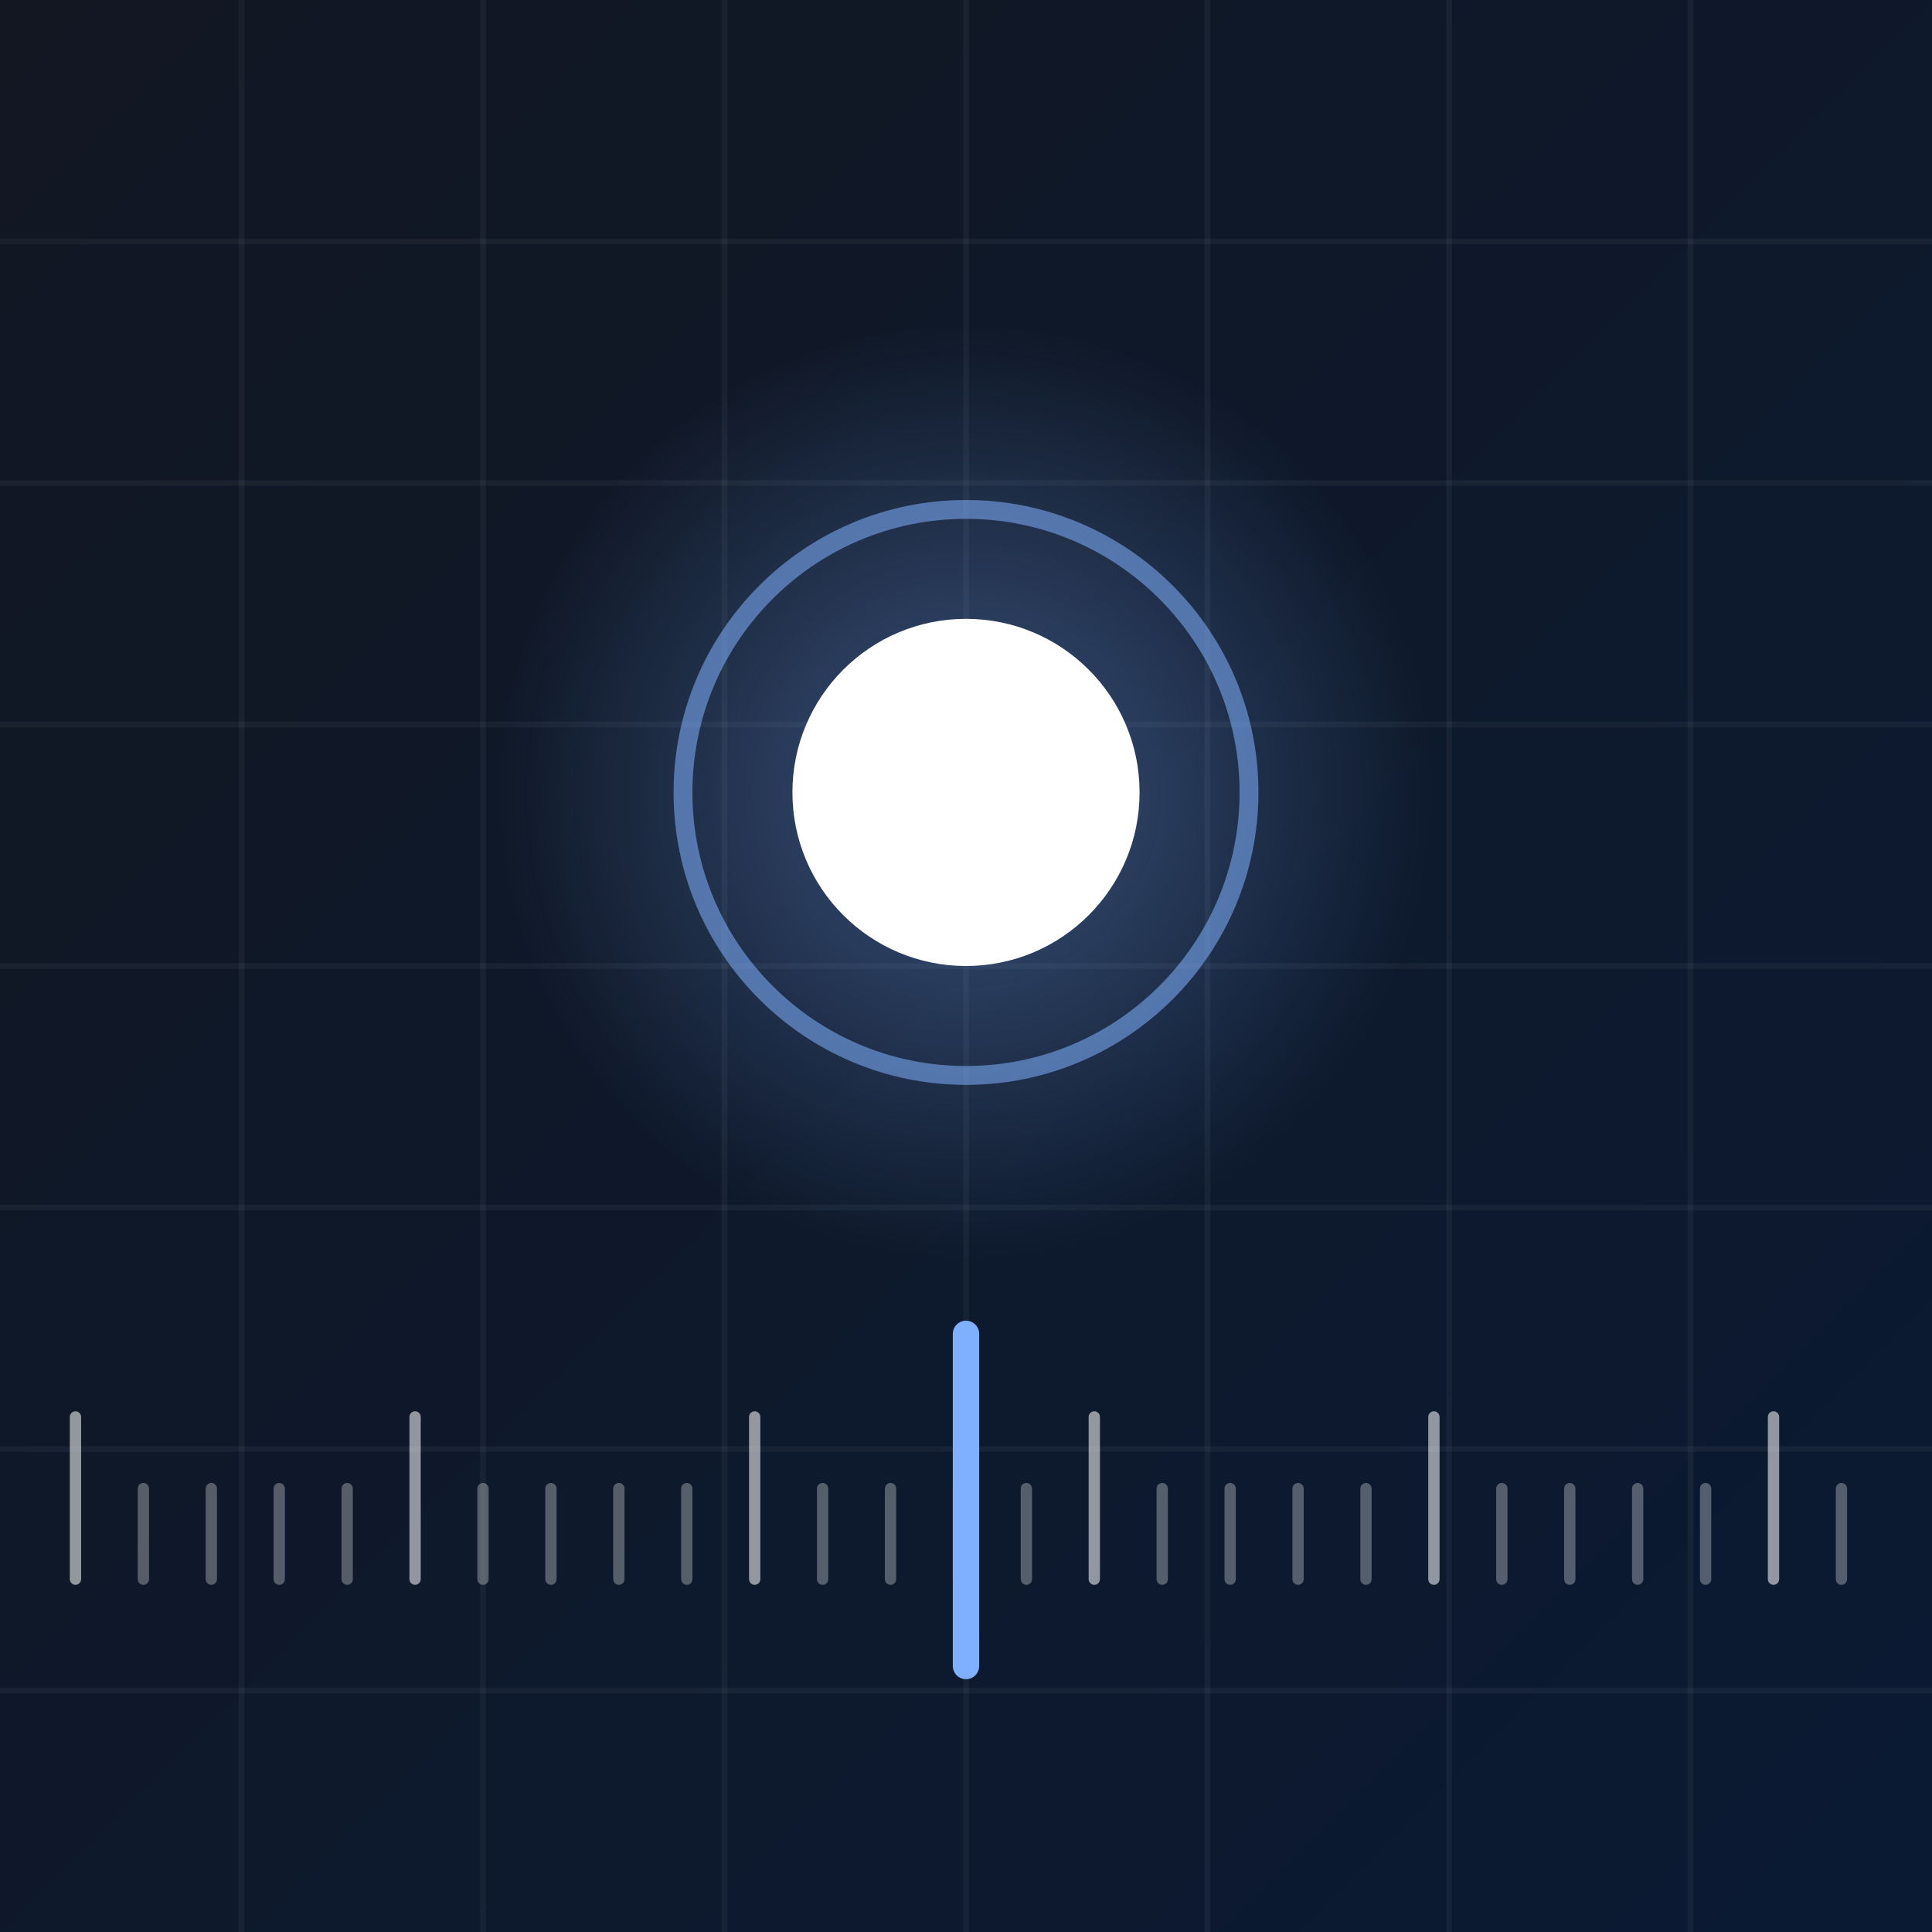
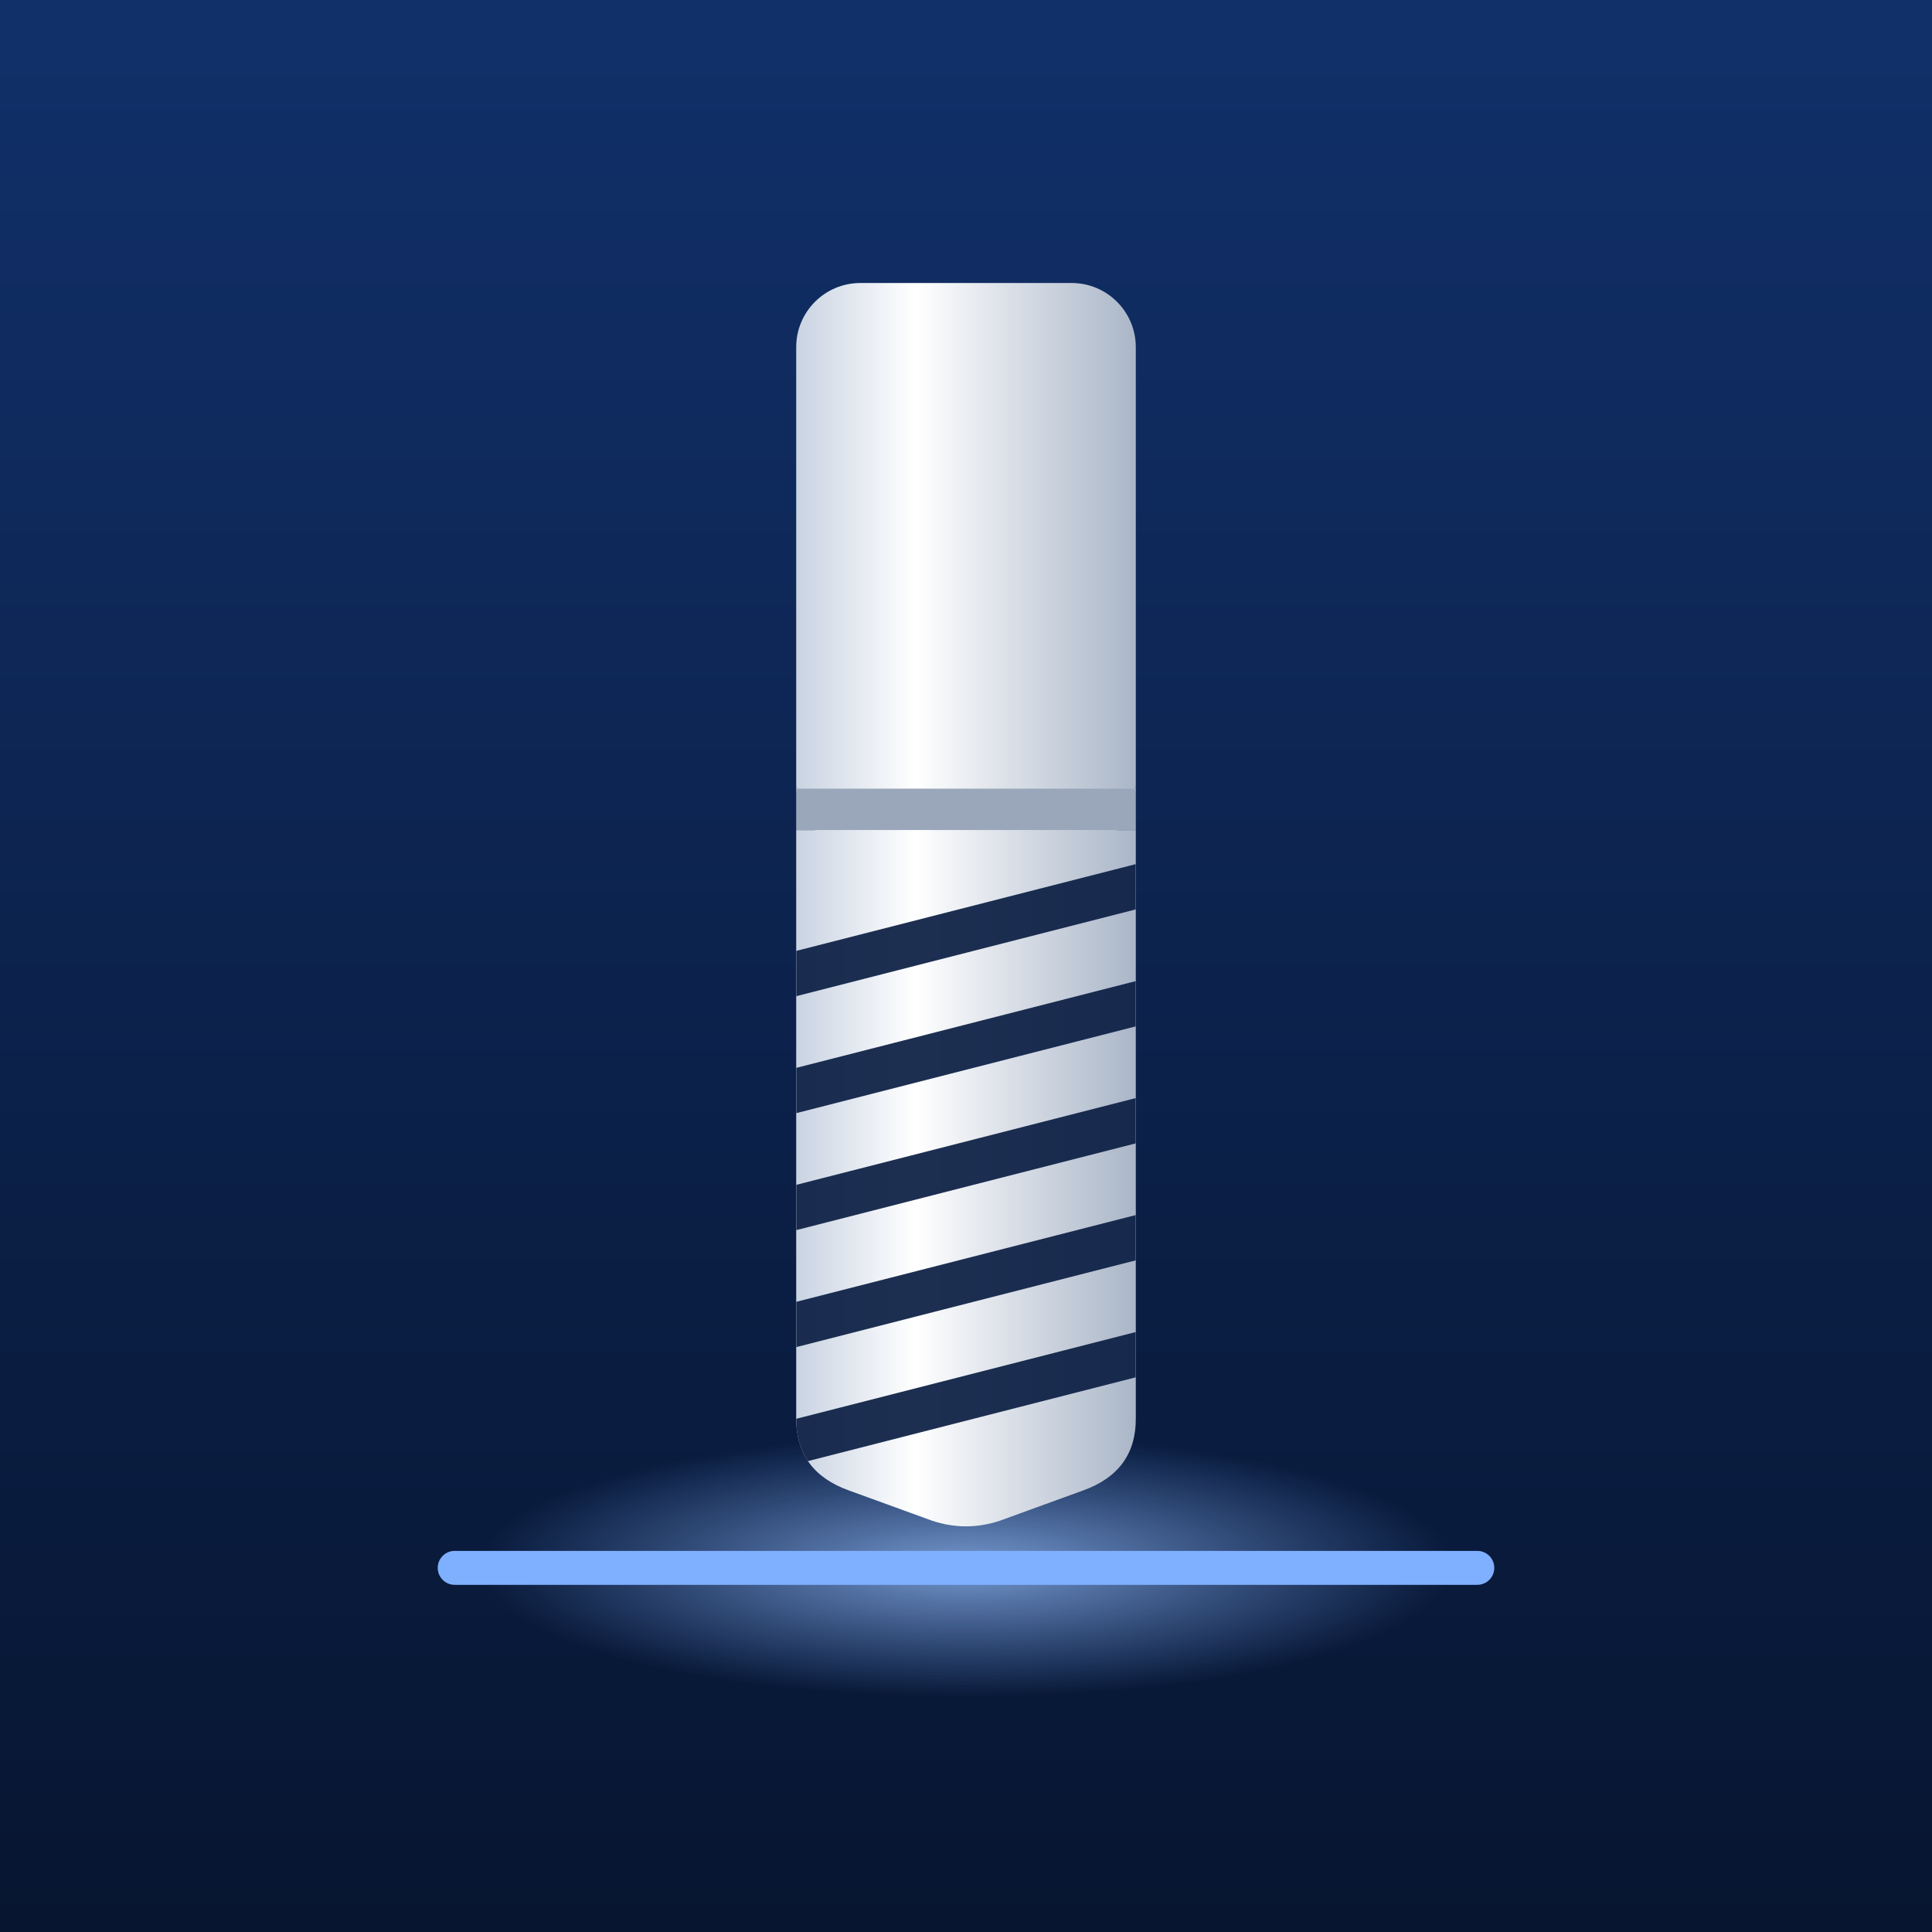
<svg xmlns="http://www.w3.org/2000/svg" width="1024" height="1024" viewBox="0 0 1024 1024">
  <defs>
-     <linearGradient id="bg" x1="0" y1="0" x2="1" y2="1">
-       <stop offset="0" stop-color="#121722" />
-       <stop offset="1" stop-color="#0a1a33" />
+     <linearGradient id="bg" x1="0" y1="0" x2="0" y2="1">
+       <stop offset="0" stop-color="#11306a" />
+       <stop offset="1" stop-color="#071530" />
    </linearGradient>
-     <radialGradient id="halo" cx="0.5" cy="0.5" r="0.5">
-       <stop offset="0" stop-color="#7fb0ff" stop-opacity="0.38" />
+     <linearGradient id="metal" x1="0" y1="0" x2="1" y2="0">
+       <stop offset="0" stop-color="#c9d3e2" />
+       <stop offset="0.35" stop-color="#ffffff" />
+       <stop offset="1" stop-color="#aab6c8" />
+     </linearGradient>
+     <radialGradient id="glow" cx="0.5" cy="0.5" r="0.5">
+       <stop offset="0" stop-color="#9cc4ff" stop-opacity="0.75" />
      <stop offset="1" stop-color="#7fb0ff" stop-opacity="0" />
    </radialGradient>
+     <clipPath id="body">
+       <path d="M422 440 H602 V752 Q602 780 574 790 L530.0 806 Q512.0 812 494.0 806 L450 790 Q422 780 422 752 Z" />
+     </clipPath>
  </defs>
  <rect width="1024" height="1024" fill="url(#bg)" />
-   <line x1="128" y1="0" x2="128" y2="1024" stroke="#ffffff" stroke-opacity="0.045" stroke-width="3" />
-   <line x1="0" y1="128" x2="1024" y2="128" stroke="#ffffff" stroke-opacity="0.045" stroke-width="3" />
-   <line x1="256" y1="0" x2="256" y2="1024" stroke="#ffffff" stroke-opacity="0.045" stroke-width="3" />
-   <line x1="0" y1="256" x2="1024" y2="256" stroke="#ffffff" stroke-opacity="0.045" stroke-width="3" />
-   <line x1="384" y1="0" x2="384" y2="1024" stroke="#ffffff" stroke-opacity="0.045" stroke-width="3" />
-   <line x1="0" y1="384" x2="1024" y2="384" stroke="#ffffff" stroke-opacity="0.045" stroke-width="3" />
-   <line x1="512" y1="0" x2="512" y2="1024" stroke="#ffffff" stroke-opacity="0.045" stroke-width="3" />
-   <line x1="0" y1="512" x2="1024" y2="512" stroke="#ffffff" stroke-opacity="0.045" stroke-width="3" />
-   <line x1="640" y1="0" x2="640" y2="1024" stroke="#ffffff" stroke-opacity="0.045" stroke-width="3" />
-   <line x1="0" y1="640" x2="1024" y2="640" stroke="#ffffff" stroke-opacity="0.045" stroke-width="3" />
-   <line x1="768" y1="0" x2="768" y2="1024" stroke="#ffffff" stroke-opacity="0.045" stroke-width="3" />
-   <line x1="0" y1="768" x2="1024" y2="768" stroke="#ffffff" stroke-opacity="0.045" stroke-width="3" />
-   <line x1="896" y1="0" x2="896" y2="1024" stroke="#ffffff" stroke-opacity="0.045" stroke-width="3" />
-   <line x1="0" y1="896" x2="1024" y2="896" stroke="#ffffff" stroke-opacity="0.045" stroke-width="3" />
  <g transform="translate(0.0 0.0) scale(1.0)">
-     <circle cx="512" cy="420" r="250" fill="url(#halo)" />
-     <circle cx="512" cy="420" r="150" fill="none" stroke="#7fb0ff" stroke-opacity="0.55" stroke-width="10" />
-     <circle cx="512" cy="420" r="92" fill="#ffffff" />
-     <rect x="37" y="748" width="6" height="92" rx="3" fill="#ffffff" opacity="0.55" />
-     <rect x="73" y="786" width="6" height="54" rx="3" fill="#ffffff" opacity="0.3" />
-     <rect x="109" y="786" width="6" height="54" rx="3" fill="#ffffff" opacity="0.3" />
-     <rect x="145" y="786" width="6" height="54" rx="3" fill="#ffffff" opacity="0.3" />
-     <rect x="181" y="786" width="6" height="54" rx="3" fill="#ffffff" opacity="0.3" />
-     <rect x="217" y="748" width="6" height="92" rx="3" fill="#ffffff" opacity="0.55" />
-     <rect x="253" y="786" width="6" height="54" rx="3" fill="#ffffff" opacity="0.3" />
-     <rect x="289" y="786" width="6" height="54" rx="3" fill="#ffffff" opacity="0.3" />
-     <rect x="325" y="786" width="6" height="54" rx="3" fill="#ffffff" opacity="0.3" />
-     <rect x="361" y="786" width="6" height="54" rx="3" fill="#ffffff" opacity="0.3" />
-     <rect x="397" y="748" width="6" height="92" rx="3" fill="#ffffff" opacity="0.55" />
-     <rect x="433" y="786" width="6" height="54" rx="3" fill="#ffffff" opacity="0.3" />
-     <rect x="469" y="786" width="6" height="54" rx="3" fill="#ffffff" opacity="0.3" />
-     <rect x="505" y="786" width="6" height="54" rx="3" fill="#ffffff" opacity="0.3" />
-     <rect x="541" y="786" width="6" height="54" rx="3" fill="#ffffff" opacity="0.3" />
-     <rect x="577" y="748" width="6" height="92" rx="3" fill="#ffffff" opacity="0.55" />
-     <rect x="613" y="786" width="6" height="54" rx="3" fill="#ffffff" opacity="0.3" />
-     <rect x="649" y="786" width="6" height="54" rx="3" fill="#ffffff" opacity="0.3" />
-     <rect x="685" y="786" width="6" height="54" rx="3" fill="#ffffff" opacity="0.3" />
-     <rect x="721" y="786" width="6" height="54" rx="3" fill="#ffffff" opacity="0.3" />
-     <rect x="757" y="748" width="6" height="92" rx="3" fill="#ffffff" opacity="0.55" />
-     <rect x="793" y="786" width="6" height="54" rx="3" fill="#ffffff" opacity="0.3" />
-     <rect x="829" y="786" width="6" height="54" rx="3" fill="#ffffff" opacity="0.3" />
-     <rect x="865" y="786" width="6" height="54" rx="3" fill="#ffffff" opacity="0.3" />
-     <rect x="901" y="786" width="6" height="54" rx="3" fill="#ffffff" opacity="0.3" />
-     <rect x="937" y="748" width="6" height="92" rx="3" fill="#ffffff" opacity="0.55" />
-     <rect x="973" y="786" width="6" height="54" rx="3" fill="#ffffff" opacity="0.3" />
-     <rect x="505" y="700" width="14" height="190" rx="7" fill="#7fb0ff" />
+     <ellipse cx="512" cy="830" rx="260" ry="70" fill="url(#glow)" />
+     <rect x="232" y="822" width="560" height="18" rx="9" fill="#7fb0ff" />
+     <rect x="422" y="150" width="180" height="300" rx="34" fill="url(#metal)" />
+     <rect x="422" y="418" width="180" height="22" fill="#9aa7bb" />
+     <g clip-path="url(#body)">
+       <rect x="422" y="440" width="180" height="380" fill="url(#metal)" />
+       <path d="M422 504 L602 458 L602 482 L422 528 Z" fill="#0a1d42" opacity="0.92" />
+       <path d="M422 566 L602 520 L602 544 L422 590 Z" fill="#0a1d42" opacity="0.92" />
+       <path d="M422 628 L602 582 L602 606 L422 652 Z" fill="#0a1d42" opacity="0.92" />
+       <path d="M422 690 L602 644 L602 668 L422 714 Z" fill="#0a1d42" opacity="0.92" />
+       <path d="M422 752 L602 706 L602 730 L422 776 Z" fill="#0a1d42" opacity="0.92" />
+     </g>
  </g>
</svg>
